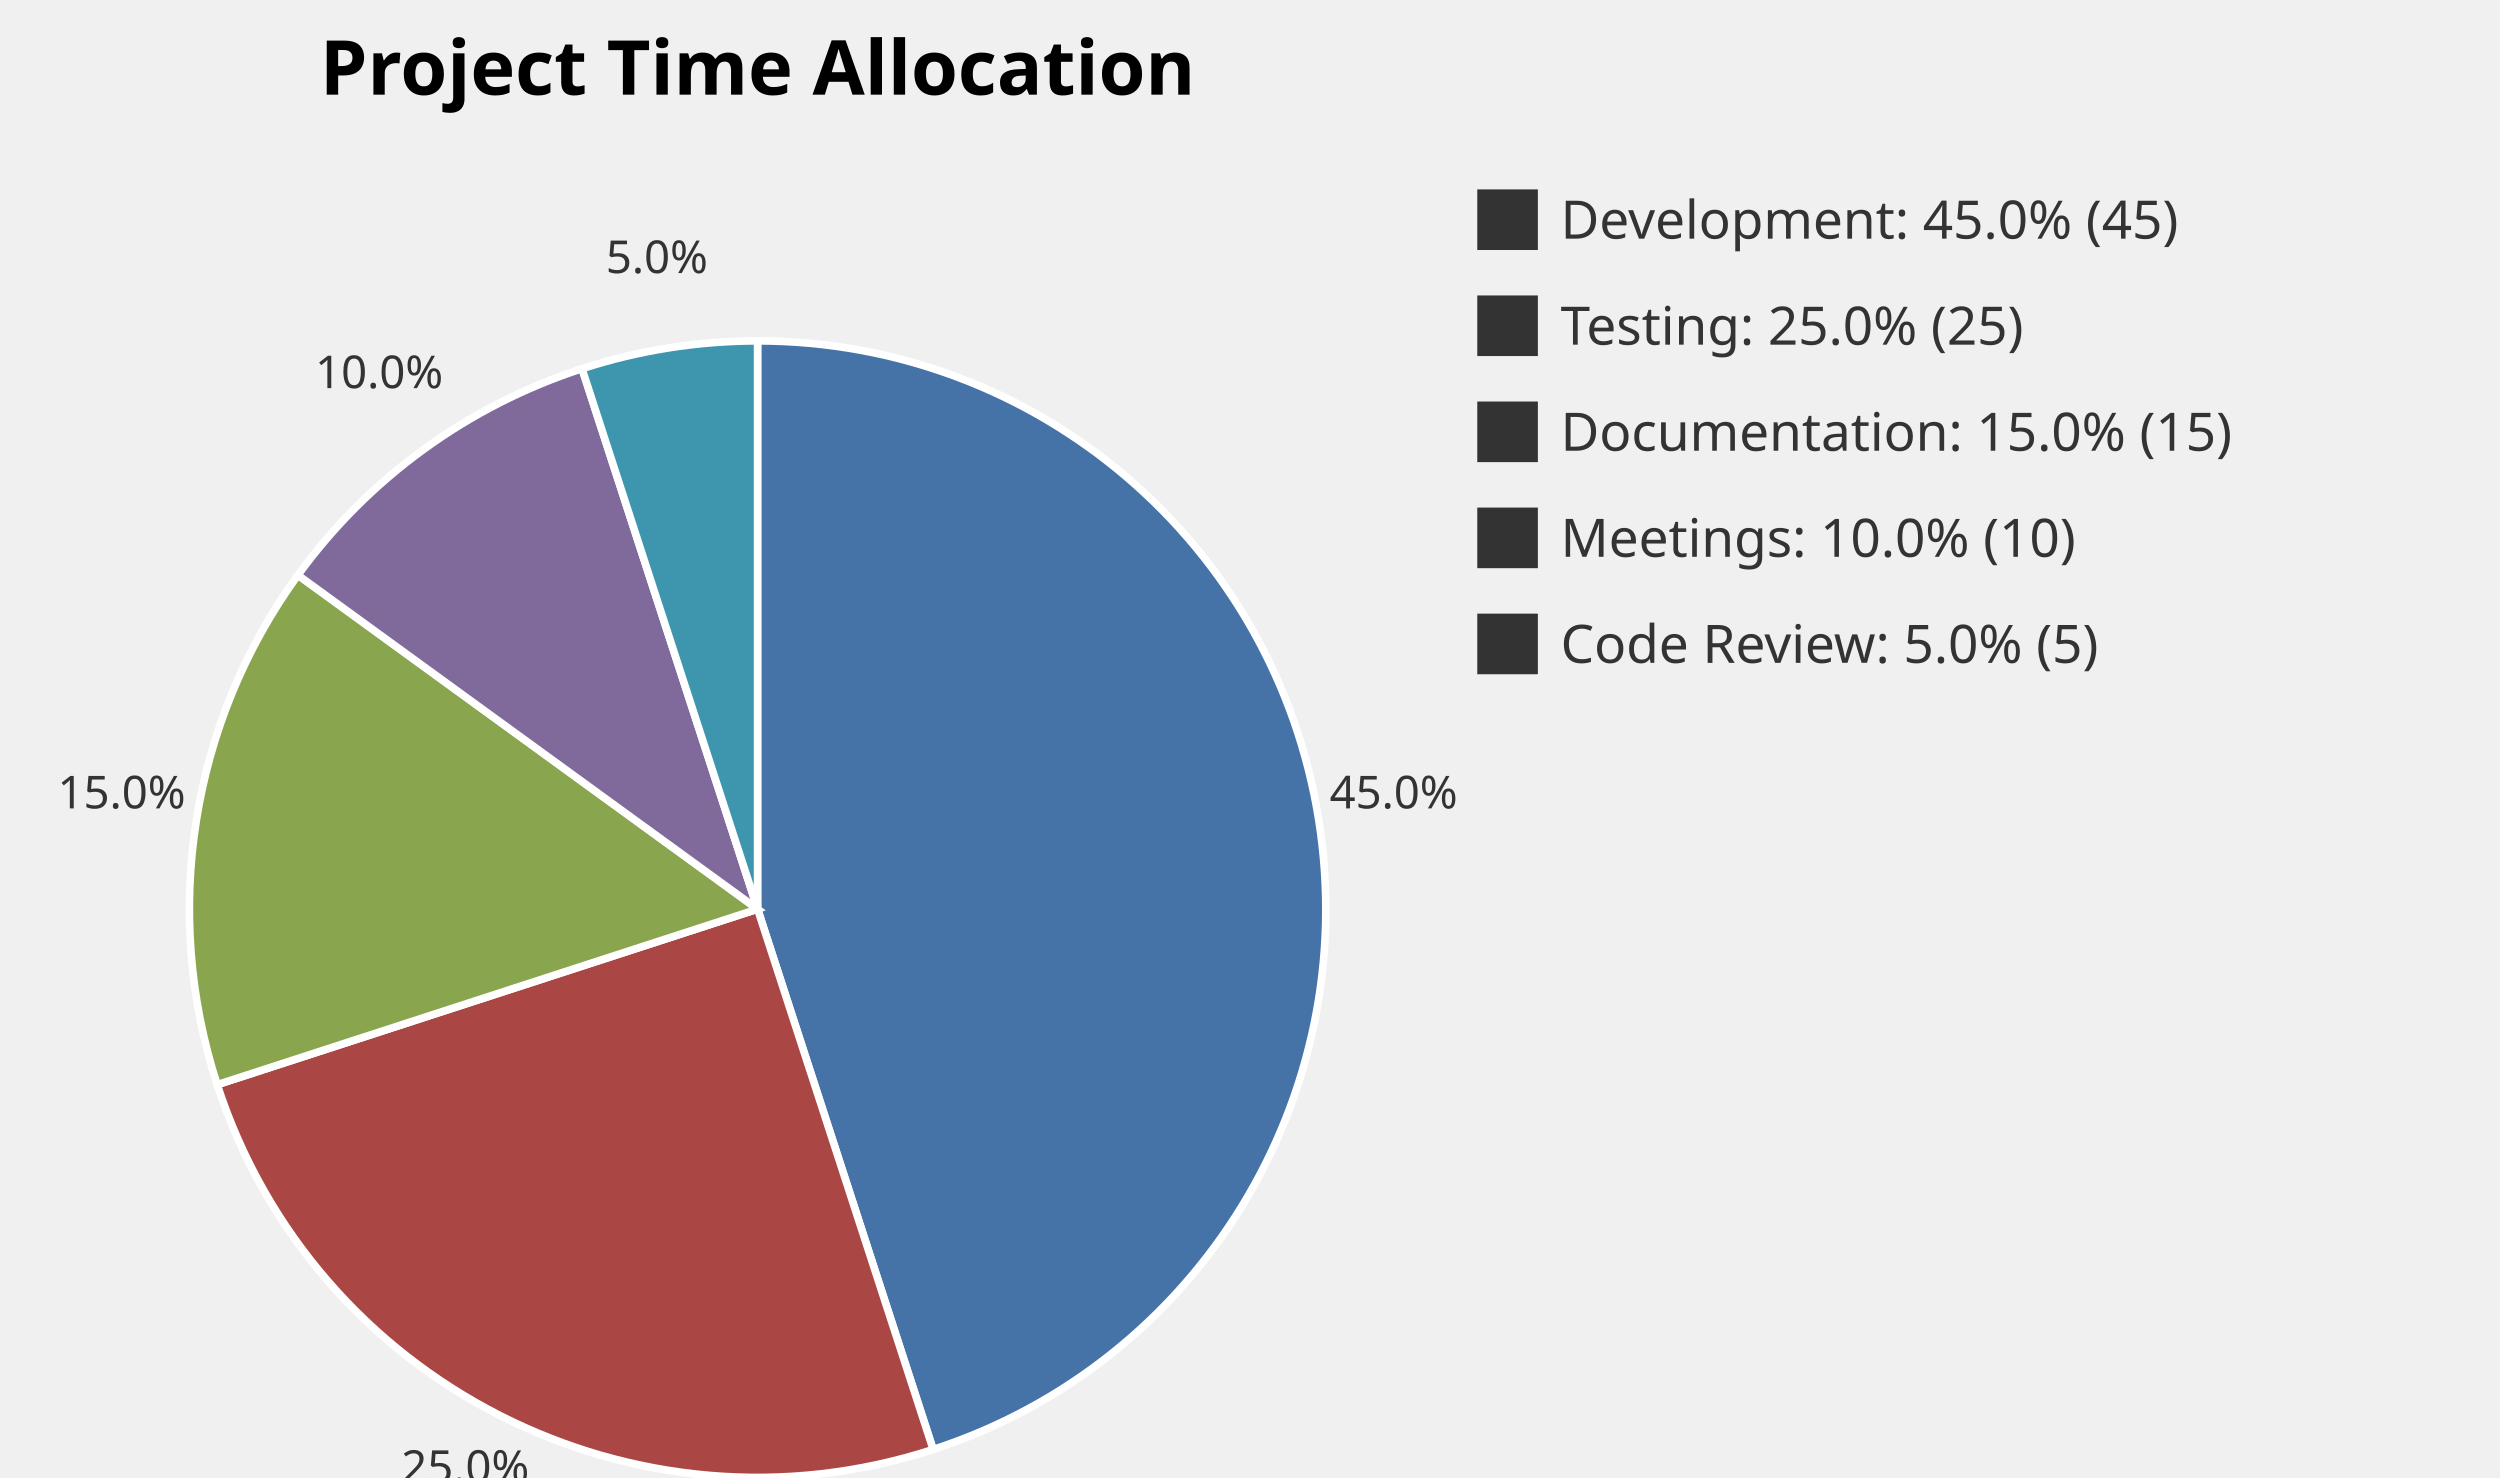
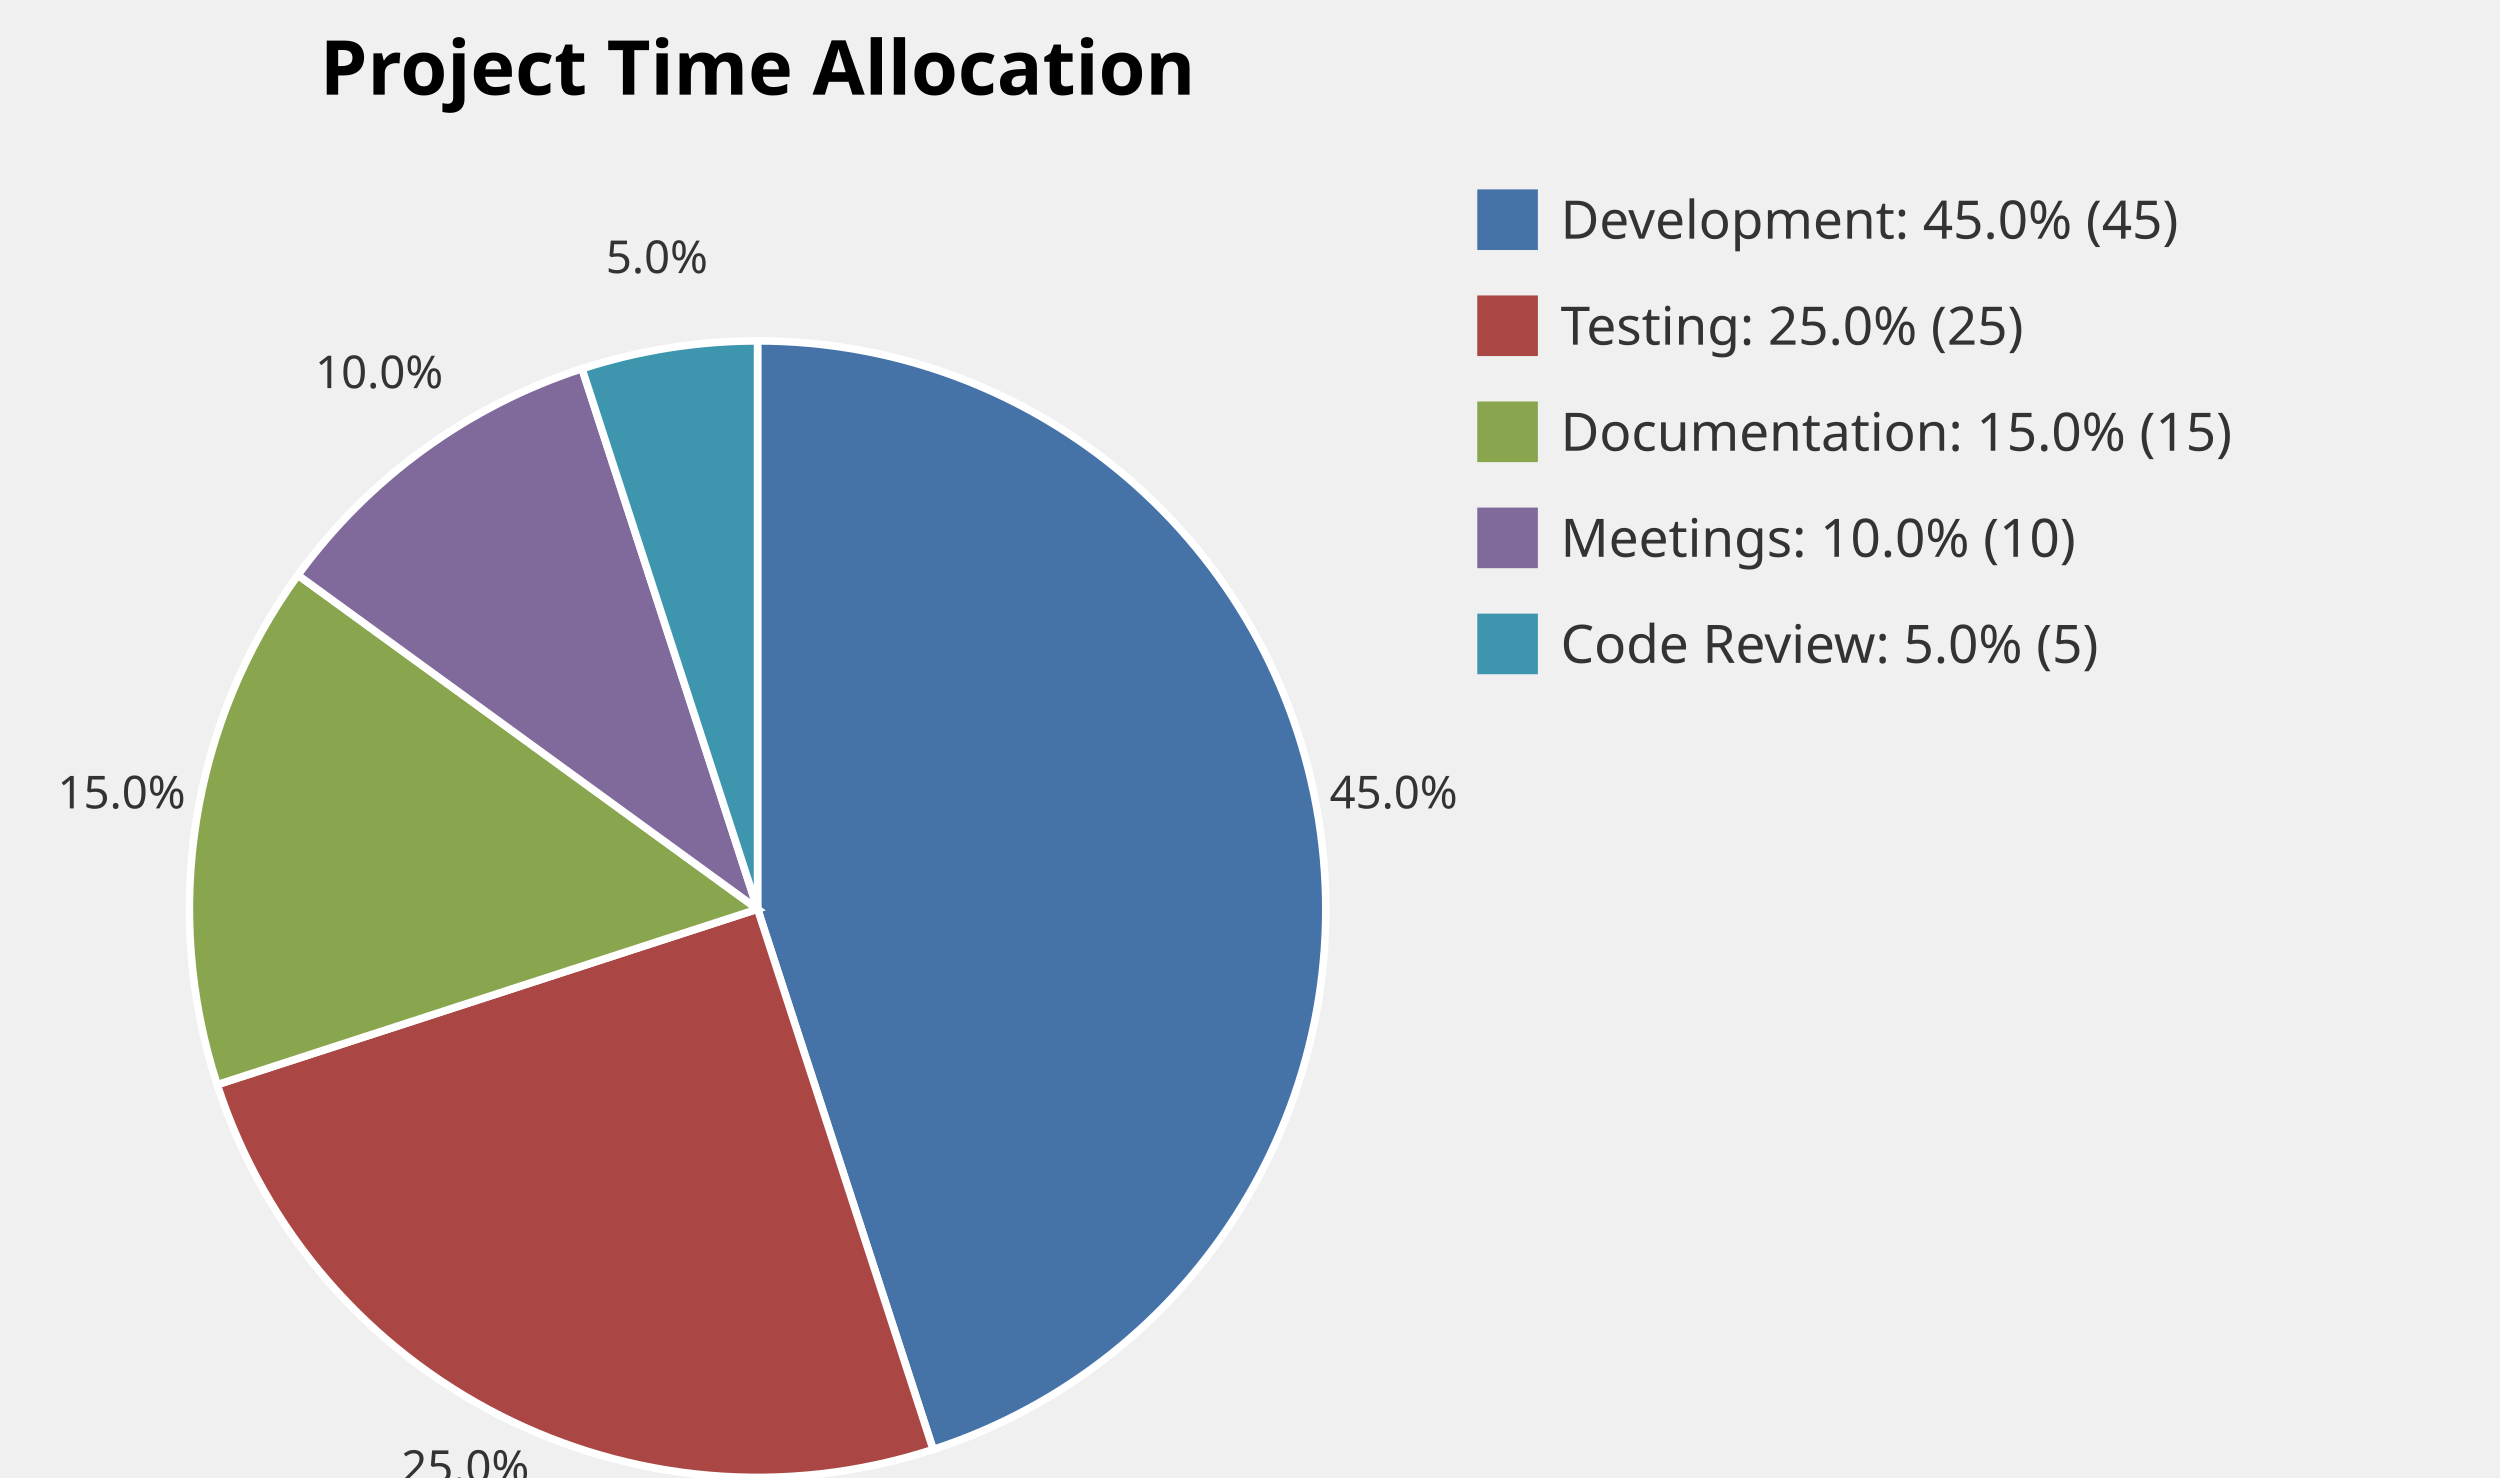
<svg xmlns="http://www.w3.org/2000/svg" viewBox="0 0 660 390" width="660" height="390">
  <style>
.pie-title { font-family: sans-serif; font-size: 20px; font-weight: bold; text-anchor: middle; }
.pie-label { font-family: sans-serif; font-size: 12px; text-anchor: middle; fill: #333; }
- .pie-legend { font-family: sans-serif; font-size: 14px; fill: #333; }
+ text.pie-legend { font-family: sans-serif; font-size: 14px; fill: #333; }
.pie-slice { stroke: #fff; stroke-width: 2; }
</style>
  <text x="200" y="25" class="pie-title">Project Time Allocation</text>
  <path d="M 200 240 L 200 90 A 150 150 0 0 1 246.352 382.659 Z" fill="#4572A7" class="pie-slice" data-slice-label="Development" />
  <text x="367.91" y="213.41" class="pie-label">45.0%</text>
  <path d="M 200 240 L 246.352 382.659 A 150 150 0 0 1 57.342 286.353 Z" fill="#AA4643" class="pie-slice" data-slice-label="Testing" />
  <text x="122.82" y="391.47" class="pie-label">25.0%</text>
  <path d="M 200 240 L 57.342 286.353 A 150 150 0 0 1 78.647 151.832 Z" fill="#89A54E" class="pie-slice" data-slice-label="Documentation" />
  <text x="32.09" y="213.41" class="pie-label">15.0%</text>
  <path d="M 200 240 L 78.647 151.832 A 150 150 0 0 1 153.648 97.341 Z" fill="#80699B" class="pie-slice" data-slice-label="Meetings" />
  <text x="100.08" y="102.47" class="pie-label">10.0%</text>
  <path d="M 200 240 L 153.648 97.341 A 150 150 0 0 1 200 90 Z" fill="#3D96AE" class="pie-slice" data-slice-label="Code Review" />
  <text x="173.41" y="72.09" class="pie-label">5.0%</text>
  <rect x="390" y="50" width="16" height="16" fill="#4572A7" class="pie-legend" />
  <text x="412" y="63" class="pie-legend">Development: 45.0% (45)</text>
  <rect x="390" y="78" width="16" height="16" fill="#AA4643" class="pie-legend" />
  <text x="412" y="91" class="pie-legend">Testing: 25.0% (25)</text>
  <rect x="390" y="106" width="16" height="16" fill="#89A54E" class="pie-legend" />
  <text x="412" y="119" class="pie-legend">Documentation: 15.0% (15)</text>
  <rect x="390" y="134" width="16" height="16" fill="#80699B" class="pie-legend" />
  <text x="412" y="147" class="pie-legend">Meetings: 10.0% (10)</text>
  <rect x="390" y="162" width="16" height="16" fill="#3D96AE" class="pie-legend" />
  <text x="412" y="175" class="pie-legend">Code Review: 5.0% (5)</text>
</svg>
